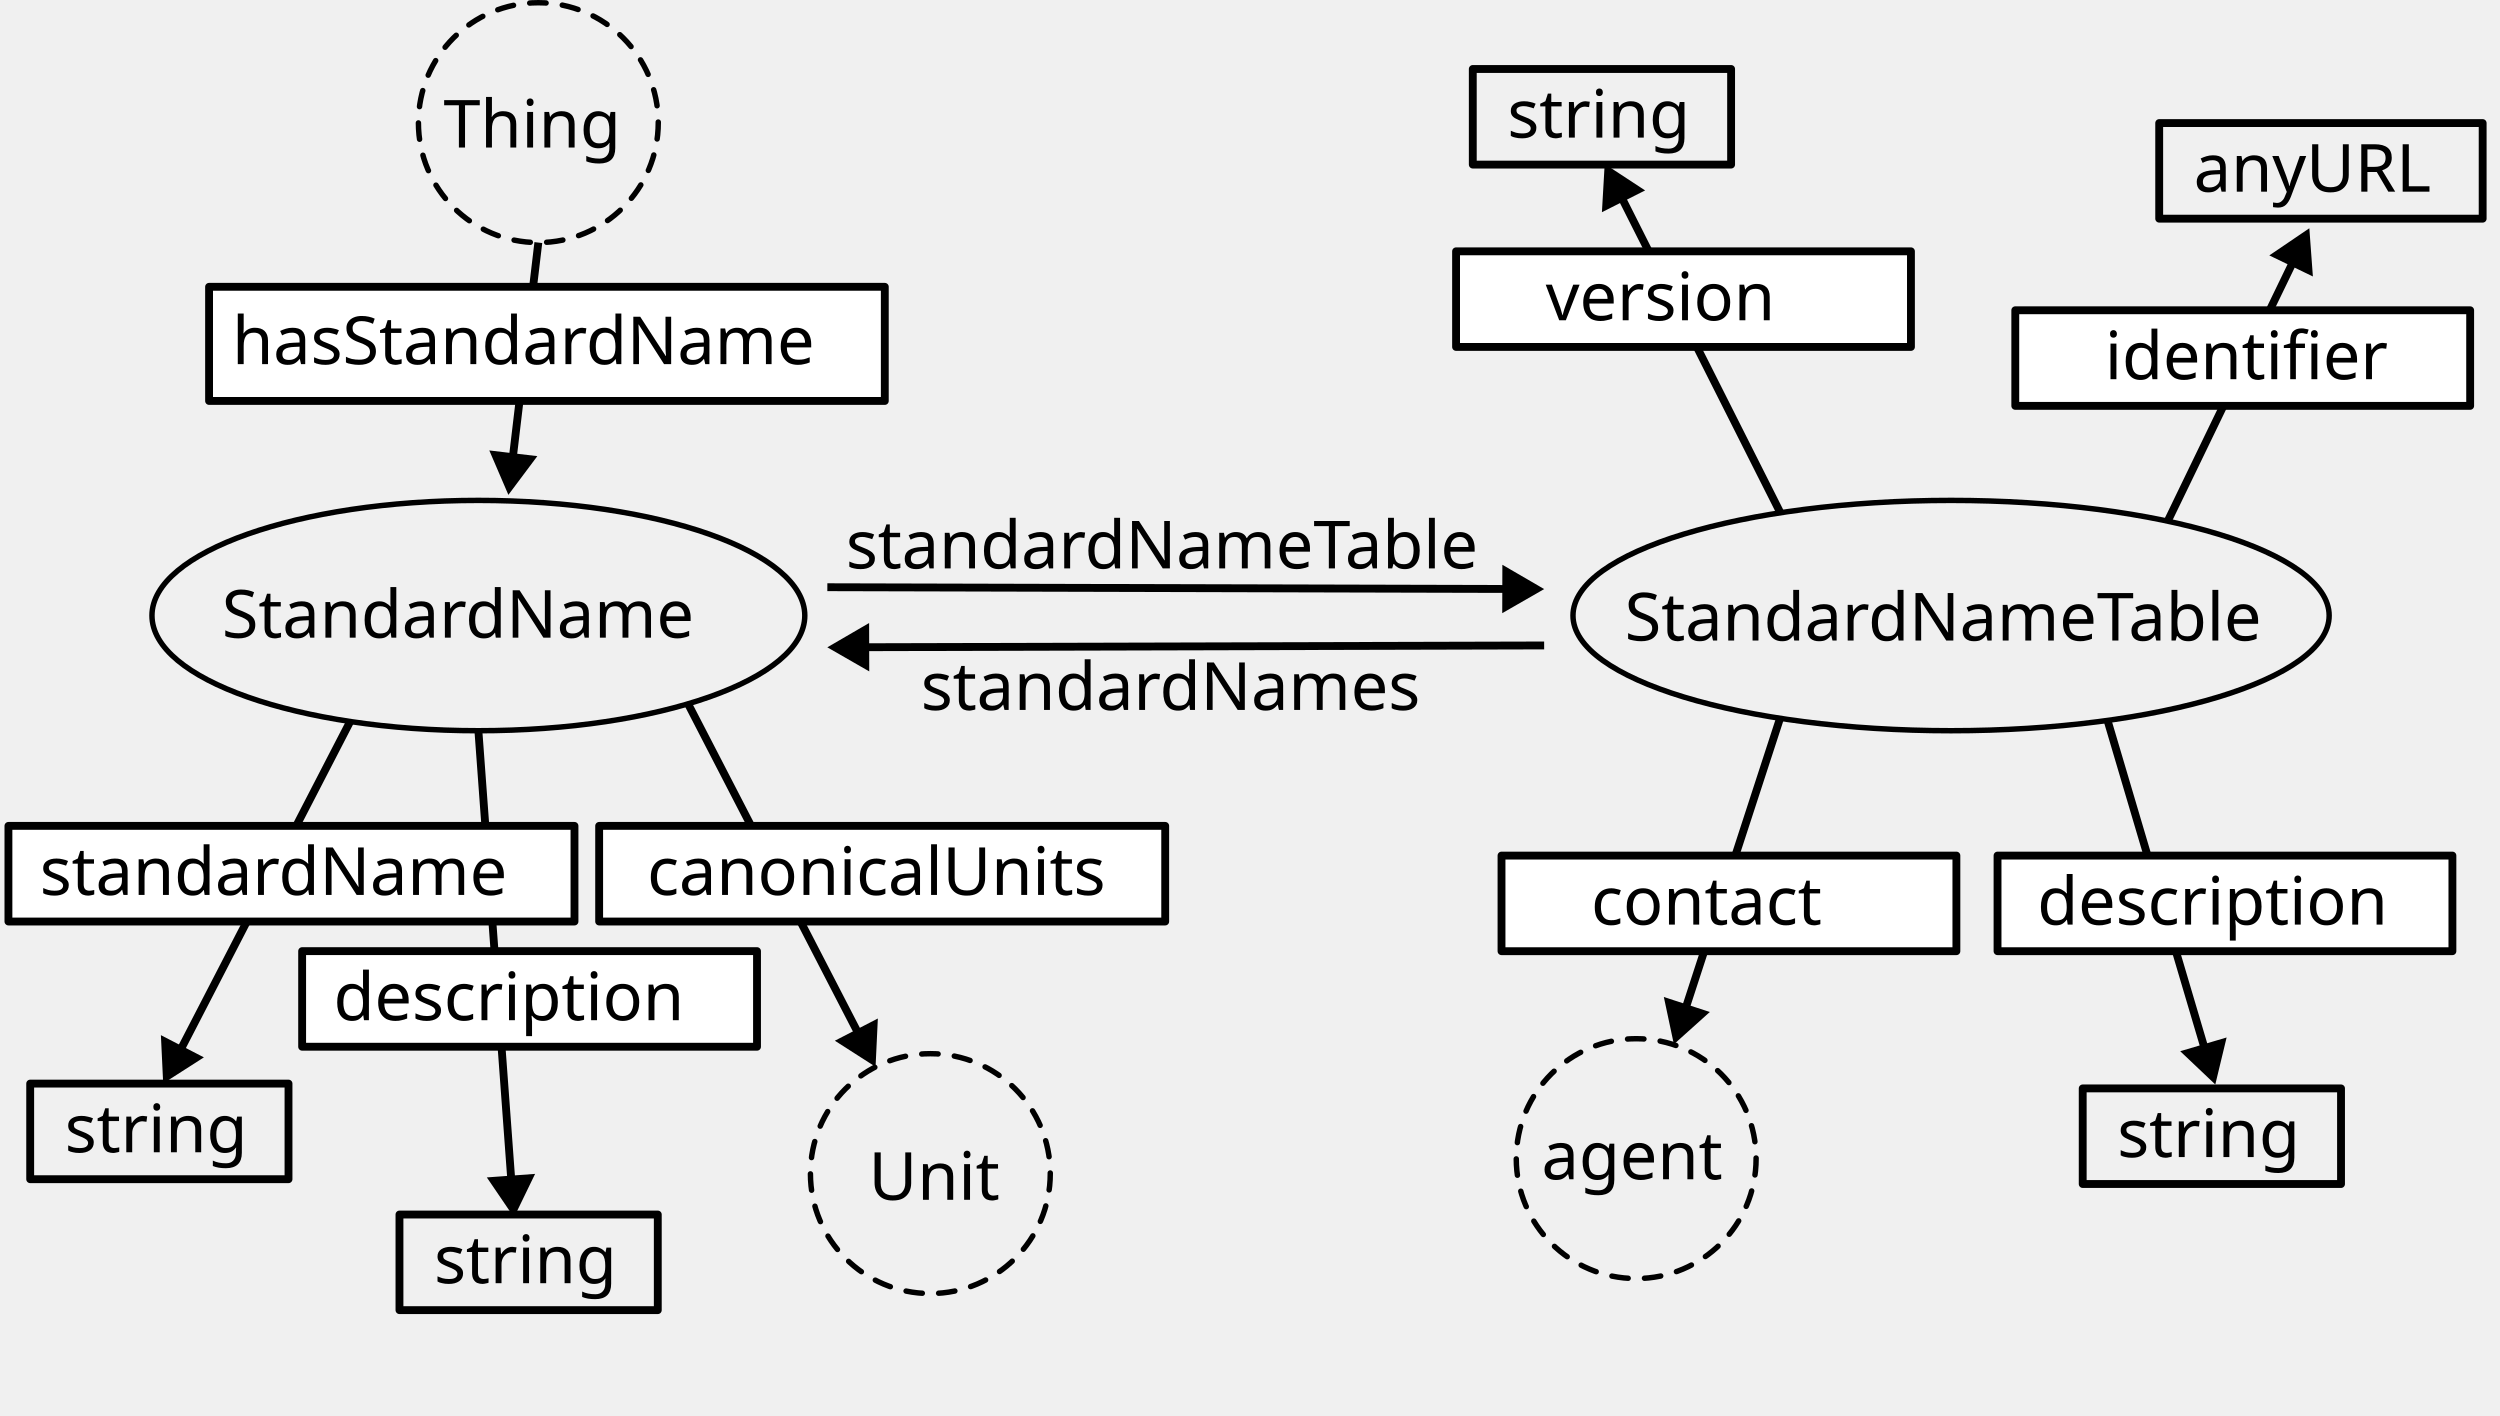
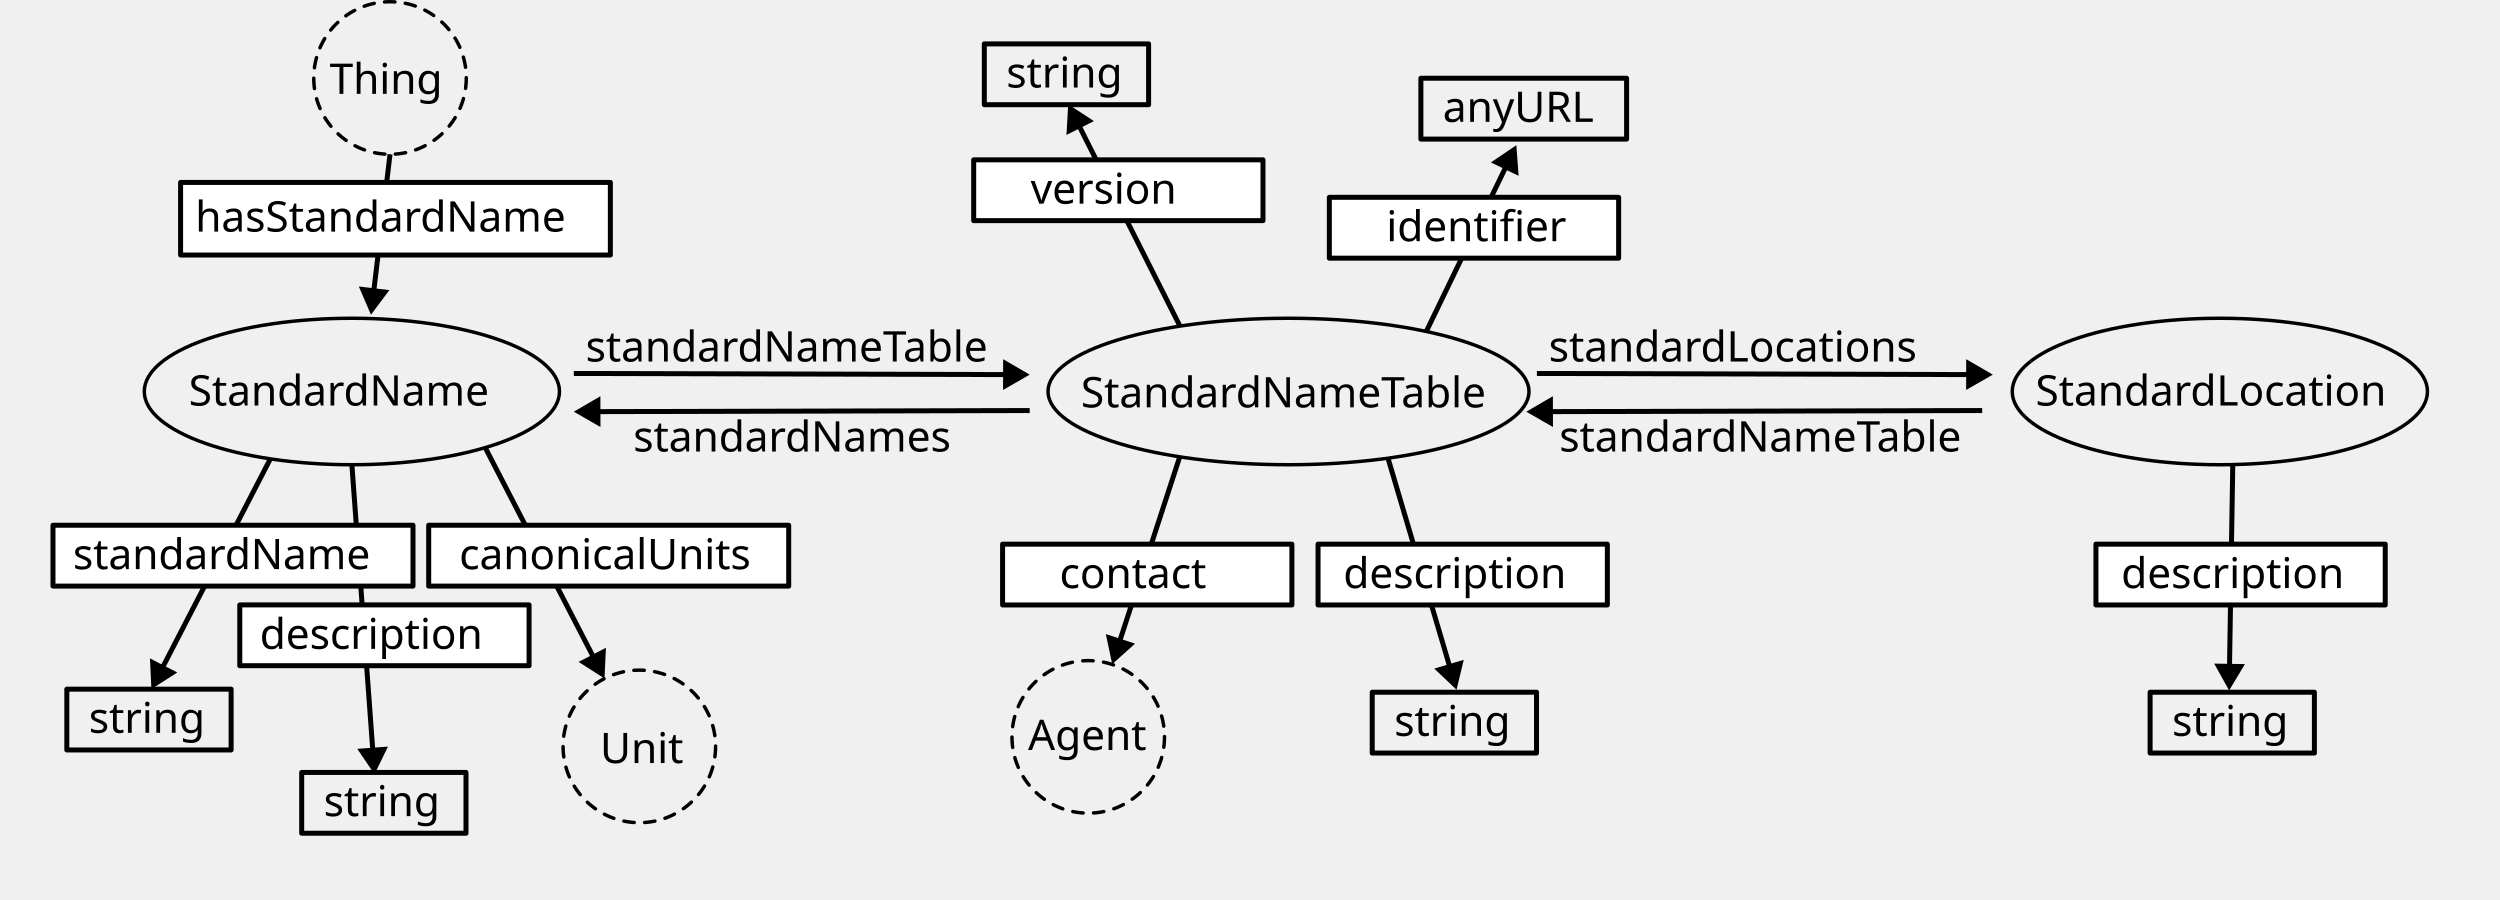
- <svg xmlns="http://www.w3.org/2000/svg" width="159mm" height="90mm" viewBox="0 0 159 90" version="1.1" id="svg1">
+ <svg xmlns="http://www.w3.org/2000/svg" width="250mm" height="90mm" viewBox="0 0 250 90" version="1.1" id="svg1">
  <defs id="defs1">
    <marker style="overflow:visible" id="marker5" refX="0" refY="0" orient="auto-start-reverse" markerWidth="1" markerHeight="1" viewBox="0 0 1 1" preserveAspectRatio="xMidYMid">
      <path transform="scale(0.5)" style="fill:context-stroke;fill-rule:evenodd;stroke:context-stroke;stroke-width:1pt" d="M 5.77,0 -2.88,5 V -5 Z" id="path5" />
    </marker>
    <marker style="overflow:visible" id="marker5-8" refX="0" refY="0" orient="auto-start-reverse" markerWidth="1" markerHeight="1" viewBox="0 0 1 1" preserveAspectRatio="xMidYMid">
      <path transform="scale(0.5)" style="fill:context-stroke;fill-rule:evenodd;stroke:context-stroke;stroke-width:1pt" d="M 5.77,0 -2.88,5 V -5 Z" id="path5-7" />
    </marker>
    <marker style="overflow:visible" id="marker5-3" refX="0" refY="0" orient="auto-start-reverse" markerWidth="1" markerHeight="1" viewBox="0 0 1 1" preserveAspectRatio="xMidYMid">
      <path transform="scale(0.5)" style="fill:context-stroke;fill-rule:evenodd;stroke:context-stroke;stroke-width:1pt" d="M 5.77,0 -2.88,5 V -5 Z" id="path5-5" />
    </marker>
    <marker style="overflow:visible" id="marker5-2" refX="0" refY="0" orient="auto-start-reverse" markerWidth="1" markerHeight="1" viewBox="0 0 1 1" preserveAspectRatio="xMidYMid">
      <path transform="scale(0.5)" style="fill:context-stroke;fill-rule:evenodd;stroke:context-stroke;stroke-width:1pt" d="M 5.77,0 -2.88,5 V -5 Z" id="path5-0" />
    </marker>
    <marker style="overflow:visible" id="marker5-3-6" refX="0" refY="0" orient="auto-start-reverse" markerWidth="1" markerHeight="1" viewBox="0 0 1 1" preserveAspectRatio="xMidYMid">
      <path transform="scale(0.5)" style="fill:context-stroke;fill-rule:evenodd;stroke:context-stroke;stroke-width:1pt" d="M 5.77,0 -2.88,5 V -5 Z" id="path5-5-1" />
    </marker>
    <marker style="overflow:visible" id="marker5-3-6-3" refX="0" refY="0" orient="auto-start-reverse" markerWidth="1" markerHeight="1" viewBox="0 0 1 1" preserveAspectRatio="xMidYMid">
      <path transform="scale(0.5)" style="fill:context-stroke;fill-rule:evenodd;stroke:context-stroke;stroke-width:1pt" d="M 5.77,0 -2.88,5 V -5 Z" id="path5-5-1-6" />
    </marker>
    <marker style="overflow:visible" id="marker5-2-8" refX="0" refY="0" orient="auto-start-reverse" markerWidth="1" markerHeight="1" viewBox="0 0 1 1" preserveAspectRatio="xMidYMid">
      <path transform="scale(0.5)" style="fill:context-stroke;fill-rule:evenodd;stroke:context-stroke;stroke-width:1pt" d="M 5.77,0 -2.88,5 V -5 Z" id="path5-0-8" />
    </marker>
    <marker style="overflow:visible" id="marker5-3-6-7" refX="0" refY="0" orient="auto-start-reverse" markerWidth="1" markerHeight="1" viewBox="0 0 1 1" preserveAspectRatio="xMidYMid">
      <path transform="scale(0.5)" style="fill:context-stroke;fill-rule:evenodd;stroke:context-stroke;stroke-width:1pt" d="M 5.77,0 -2.88,5 V -5 Z" id="path5-5-1-8" />
    </marker>
  </defs>
  <g id="layer1" transform="translate(-15.34583,-4.873367)">
-     <path style="fill:none;stroke:#000000;stroke-width:0.5;stroke-linecap:butt;stroke-linejoin:miter;stroke-dasharray:none;stroke-opacity:1;marker-end:url(#marker5)" d="M 37.618,50.759 26.539,72.203" id="path4" />
-     <path style="fill:none;stroke:#000000;stroke-width:0.5;stroke-linecap:butt;stroke-linejoin:miter;stroke-dasharray:none;stroke-opacity:1;marker-end:url(#marker5-2)" d="m 45.771,51.347 2.137,29.182" id="path4-6" />
-     <path style="fill:none;stroke:#000000;stroke-width:0.5;stroke-linecap:butt;stroke-linejoin:miter;stroke-dasharray:none;stroke-opacity:1;marker-end:url(#marker5-8)" d="M 49.584,20.301 47.888,34.583" id="path4-3" />
-     <rect style="fill:#ffffff;fill-opacity:1;stroke:#000000;stroke-width:0.5;stroke-linecap:round;stroke-linejoin:round;stroke-dasharray:none;stroke-opacity:1" id="rect3-6" width="36.001" height="6.081" x="15.882" y="57.4" />
-     <text xml:space="preserve" style="font-size:4.233px;line-height:1.25;font-family:sans-serif;stroke-width:0.265" x="29.457" y="45.429" id="text1">
-       <tspan id="tspan1" style="font-size:4.233px;stroke-width:0.265" x="29.457" y="45.429">StandardName</tspan>
+     <path style="fill:none;stroke:#000000;stroke-width:0.5;stroke-linecap:butt;stroke-linejoin:miter;stroke-dasharray:none;stroke-opacity:1;marker-end:url(#marker5)" d="M 42.38,50.759 31.301,72.203" id="path4" />
+     <path style="fill:none;stroke:#000000;stroke-width:0.5;stroke-linecap:butt;stroke-linejoin:miter;stroke-dasharray:none;stroke-opacity:1;marker-end:url(#marker5-2)" d="m 50.534,51.347 2.137,29.182" id="path4-6" />
+     <path style="fill:none;stroke:#000000;stroke-width:0.5;stroke-linecap:butt;stroke-linejoin:miter;stroke-dasharray:none;stroke-opacity:1;marker-end:url(#marker5-8)" d="M 54.347,20.301 52.651,34.583" id="path4-3" />
+     <rect style="fill:#ffffff;fill-opacity:1;stroke:#000000;stroke-width:0.5;stroke-linecap:round;stroke-linejoin:round;stroke-dasharray:none;stroke-opacity:1" id="rect3-6" width="36.001" height="6.081" x="20.644" y="57.4" />
+     <text xml:space="preserve" style="font-size:4.233px;line-height:1.25;font-family:sans-serif;stroke-width:0.265" x="34.219" y="45.429" id="text1">
+       <tspan id="tspan1" style="font-size:4.233px;stroke-width:0.265" x="34.219" y="45.429">StandardName</tspan>
    </text>
-     <text xml:space="preserve" style="font-size:4.233px;line-height:1.25;font-family:sans-serif;stroke-width:0.265" x="43.545" y="14.261" id="text1-1">
-       <tspan id="tspan1-1" style="font-size:4.233px;stroke-width:0.265" x="43.545" y="14.261">Thing</tspan>
+     <text xml:space="preserve" style="font-size:4.233px;line-height:1.25;font-family:sans-serif;stroke-width:0.265" x="48.307" y="14.261" id="text1-1">
+       <tspan id="tspan1-1" style="font-size:4.233px;stroke-width:0.265" x="48.307" y="14.261">Thing</tspan>
    </text>
-     <text xml:space="preserve" style="font-size:4.233px;line-height:1.25;font-family:sans-serif;stroke-width:0.265" x="73.909" y="50.021" id="text1-0">
-       <tspan id="tspan1-5" style="font-size:4.233px;stroke-width:0.265" x="73.909" y="50.021">standardNames</tspan>
+     <text xml:space="preserve" style="font-size:4.233px;line-height:1.25;font-family:sans-serif;stroke-width:0.265" x="78.671" y="50.021" id="text1-0">
+       <tspan id="tspan1-5" style="font-size:4.233px;stroke-width:0.265" x="78.671" y="50.021">standardNames</tspan>
    </text>
-     <text xml:space="preserve" style="font-size:4.233px;line-height:1.25;font-family:sans-serif;stroke-width:0.265" x="19.465" y="78.154" id="text1-0-9">
-       <tspan id="tspan1-5-5" style="font-size:4.233px;stroke-width:0.265" x="19.465" y="78.154">string</tspan>
+     <text xml:space="preserve" style="font-size:4.233px;line-height:1.25;font-family:sans-serif;stroke-width:0.265" x="24.228" y="78.154" id="text1-0-9">
+       <tspan id="tspan1-5-5" style="font-size:4.233px;stroke-width:0.265" x="24.228" y="78.154">string</tspan>
    </text>
-     <text xml:space="preserve" style="font-size:4.233px;line-height:1.25;font-family:sans-serif;fill:#000000;fill-opacity:1;stroke-width:0.265" x="17.876" y="61.789" id="text1-0-9-6">
-       <tspan id="tspan1-5-5-4" style="font-size:4.233px;fill:#000000;fill-opacity:1;stroke-width:0.265" x="17.876" y="61.789">standardName</tspan>
+     <text xml:space="preserve" style="font-size:4.233px;line-height:1.25;font-family:sans-serif;fill:#000000;fill-opacity:1;stroke-width:0.265" x="22.639" y="61.789" id="text1-0-9-6">
+       <tspan id="tspan1-5-5-4" style="font-size:4.233px;fill:#000000;fill-opacity:1;stroke-width:0.265" x="22.639" y="61.789">standardName</tspan>
    </text>
-     <rect style="fill:#ffffff;fill-opacity:1;stroke:#000000;stroke-width:0.5;stroke-linecap:round;stroke-linejoin:round;stroke-dasharray:none;stroke-opacity:1" id="rect3-6-1" width="28.93" height="6.081" x="34.562" y="65.365" />
-     <text xml:space="preserve" style="font-size:4.233px;line-height:1.25;font-family:sans-serif;fill:#000000;fill-opacity:1;stroke-width:0.265" x="36.557" y="69.754" id="text1-0-9-6-9">
-       <tspan id="tspan1-5-5-4-6" style="font-size:4.233px;fill:#000000;fill-opacity:1;stroke-width:0.265" x="36.557" y="69.754">description</tspan>
+     <rect style="fill:#ffffff;fill-opacity:1;stroke:#000000;stroke-width:0.5;stroke-linecap:round;stroke-linejoin:round;stroke-dasharray:none;stroke-opacity:1" id="rect3-6-1" width="28.93" height="6.081" x="39.324" y="65.365" />
+     <text xml:space="preserve" style="font-size:4.233px;line-height:1.25;font-family:sans-serif;fill:#000000;fill-opacity:1;stroke-width:0.265" x="41.319" y="69.754" id="text1-0-9-6-9">
+       <tspan id="tspan1-5-5-4-6" style="font-size:4.233px;fill:#000000;fill-opacity:1;stroke-width:0.265" x="41.319" y="69.754">description</tspan>
    </text>
-     <rect style="fill:#ffffff;fill-opacity:1;stroke:#000000;stroke-width:0.5;stroke-linecap:round;stroke-linejoin:round;stroke-dasharray:none;stroke-opacity:1" id="rect3-6-8" width="42.976" height="7.259" x="28.643" y="23.115" />
-     <text xml:space="preserve" style="font-size:4.233px;line-height:1.25;font-family:sans-serif;fill:#000000;fill-opacity:1;stroke-width:0.265" x="30.108" y="28.033" id="text1-0-9-6-1">
-       <tspan id="tspan1-5-5-4-9" style="font-size:4.233px;fill:#000000;fill-opacity:1;stroke-width:0.265" x="30.108" y="28.033">hasStandardName</tspan>
+     <rect style="fill:#ffffff;fill-opacity:1;stroke:#000000;stroke-width:0.5;stroke-linecap:round;stroke-linejoin:round;stroke-dasharray:none;stroke-opacity:1" id="rect3-6-8" width="42.976" height="7.259" x="33.405" y="23.115" />
+     <text xml:space="preserve" style="font-size:4.233px;line-height:1.25;font-family:sans-serif;fill:#000000;fill-opacity:1;stroke-width:0.265" x="34.871" y="28.033" id="text1-0-9-6-1">
+       <tspan id="tspan1-5-5-4-9" style="font-size:4.233px;fill:#000000;fill-opacity:1;stroke-width:0.265" x="34.871" y="28.033">hasStandardName</tspan>
    </text>
-     <ellipse style="fill:none;stroke:#000000;stroke-width:0.347;stroke-linecap:round;stroke-linejoin:round;stroke-dasharray:none" id="path1" cx="45.771" cy="44.023" rx="20.76" ry="7.324" />
-     <circle style="fill:none;stroke:#000000;stroke-width:0.347;stroke-linecap:round;stroke-linejoin:round;stroke-dasharray:1.041, 1.041;stroke-dashoffset:0" id="path1-9" cx="49.584" cy="12.674" r="7.627" />
-     <circle style="fill:none;stroke:#000000;stroke-width:0.347;stroke-linecap:round;stroke-linejoin:round;stroke-dasharray:1.041, 1.041;stroke-dashoffset:0" id="path1-9-7" cx="74.516" cy="79.515" r="7.627" />
-     <circle style="fill:none;stroke:#000000;stroke-width:0.347;stroke-linecap:round;stroke-linejoin:round;stroke-dasharray:1.041, 1.041;stroke-dashoffset:0" id="path1-9-7-3" cx="119.407" cy="78.562" r="7.627" />
-     <text xml:space="preserve" style="font-size:4.233px;line-height:1.25;font-family:sans-serif;stroke-width:0.265" x="113.392" y="79.877" id="text1-9">
-       <tspan id="tspan1-7" style="font-size:4.233px;stroke-width:0.265" x="113.392" y="79.877">agent</tspan>
+     <ellipse style="fill:none;stroke:#000000;stroke-width:0.347;stroke-linecap:round;stroke-linejoin:round;stroke-dasharray:none" id="path1" cx="50.534" cy="44.023" rx="20.76" ry="7.324" />
+     <circle style="fill:none;stroke:#000000;stroke-width:0.347;stroke-linecap:round;stroke-linejoin:round;stroke-dasharray:1.041, 1.041;stroke-dashoffset:0" id="path1-9" cx="54.347" cy="12.674" r="7.627" />
+     <circle style="fill:none;stroke:#000000;stroke-width:0.347;stroke-linecap:round;stroke-linejoin:round;stroke-dasharray:1.041, 1.041;stroke-dashoffset:0" id="path1-9-7" cx="79.279" cy="79.515" r="7.627" />
+     <circle style="fill:none;stroke:#000000;stroke-width:0.347;stroke-linecap:round;stroke-linejoin:round;stroke-dasharray:1.041, 1.041;stroke-dashoffset:0" id="path1-9-7-3" cx="124.17" cy="78.562" r="7.627" />
+     <text xml:space="preserve" style="font-size:4.233px;line-height:1.25;font-family:sans-serif;stroke-width:0.265" x="118.154" y="79.877" id="text1-9">
+       <tspan id="tspan1-7" style="font-size:4.233px;stroke-width:0.265" x="118.154" y="79.877">Agent</tspan>
    </text>
-     <text xml:space="preserve" style="font-size:4.233px;line-height:1.25;font-family:sans-serif;stroke-width:0.265" x="70.593" y="81.179" id="text1-9-3">
-       <tspan id="tspan1-7-0" style="font-size:4.233px;stroke-width:0.265" x="70.593" y="81.179">Unit</tspan>
+     <text xml:space="preserve" style="font-size:4.233px;line-height:1.25;font-family:sans-serif;stroke-width:0.265" x="75.356" y="81.179" id="text1-9-3">
+       <tspan id="tspan1-7-0" style="font-size:4.233px;stroke-width:0.265" x="75.356" y="81.179">Unit</tspan>
    </text>
-     <text xml:space="preserve" style="font-size:4.233px;line-height:1.25;font-family:sans-serif;stroke-width:0.265" x="118.674" y="45.611" id="text1-4">
-       <tspan id="tspan1-4" style="font-size:4.233px;stroke-width:0.265" x="118.674" y="45.611">StandardNameTable</tspan>
+     <text xml:space="preserve" style="font-size:4.233px;line-height:1.25;font-family:sans-serif;stroke-width:0.265" x="123.437" y="45.611" id="text1-4">
+       <tspan id="tspan1-4" style="font-size:4.233px;stroke-width:0.265" x="123.437" y="45.611">StandardNameTable</tspan>
    </text>
-     <text xml:space="preserve" style="font-size:4.233px;line-height:1.25;font-family:sans-serif;stroke-width:0.265" x="69.146" y="41.025" id="text3">
-       <tspan id="tspan3" style="font-size:4.233px;stroke-width:0.265" x="69.146" y="41.025">standardNameTable</tspan>
+     <text xml:space="preserve" style="font-size:4.233px;line-height:1.25;font-family:sans-serif;stroke-width:0.265" x="73.909" y="41.025" id="text3">
+       <tspan id="tspan3" style="font-size:4.233px;stroke-width:0.265" x="73.909" y="41.025">standardNameTable</tspan>
    </text>
-     <rect style="fill:none;stroke:#000000;stroke-width:0.5;stroke-linecap:round;stroke-linejoin:round;stroke-dasharray:none" id="rect3" width="16.429" height="6.081" x="17.266" y="73.79" />
-     <text xml:space="preserve" style="font-size:4.233px;line-height:1.25;font-family:sans-serif;stroke-width:0.265" x="42.952" y="86.481" id="text1-0-9-4">
-       <tspan id="tspan1-5-5-0" style="font-size:4.233px;stroke-width:0.265" x="42.952" y="86.481">string</tspan>
+     <rect style="fill:none;stroke:#000000;stroke-width:0.5;stroke-linecap:round;stroke-linejoin:round;stroke-dasharray:none" id="rect3" width="16.429" height="6.081" x="22.028" y="73.79" />
+     <text xml:space="preserve" style="font-size:4.233px;line-height:1.25;font-family:sans-serif;stroke-width:0.265" x="47.715" y="86.481" id="text1-0-9-4">
+       <tspan id="tspan1-5-5-0" style="font-size:4.233px;stroke-width:0.265" x="47.715" y="86.481">string</tspan>
    </text>
-     <rect style="fill:none;stroke:#000000;stroke-width:0.5;stroke-linecap:round;stroke-linejoin:round;stroke-dasharray:none" id="rect3-4" width="16.429" height="6.081" x="40.752" y="82.117" />
-     <path style="fill:none;stroke:#000000;stroke-width:0.5;stroke-linecap:butt;stroke-linejoin:miter;stroke-dasharray:none;stroke-opacity:1;marker-end:url(#marker5-2-8)" d="m 149.383,50.691 6.352,21.453" id="path4-6-3" />
-     <rect style="fill:#ffffff;fill-opacity:1;stroke:#000000;stroke-width:0.5;stroke-linecap:round;stroke-linejoin:round;stroke-dasharray:none;stroke-opacity:1" id="rect3-6-1-06" width="28.93" height="6.081" x="142.389" y="59.288" />
-     <text xml:space="preserve" style="font-size:4.233px;line-height:1.25;font-family:sans-serif;fill:#000000;fill-opacity:1;stroke-width:0.265" x="144.913" y="63.676" id="text1-0-9-6-9-36">
-       <tspan id="tspan1-5-5-4-6-2" style="font-size:4.233px;fill:#000000;fill-opacity:1;stroke-width:0.265" x="144.913" y="63.676">description</tspan>
+     <rect style="fill:none;stroke:#000000;stroke-width:0.5;stroke-linecap:round;stroke-linejoin:round;stroke-dasharray:none" id="rect3-4" width="16.429" height="6.081" x="45.515" y="82.117" />
+     <path style="fill:none;stroke:#000000;stroke-width:0.5;stroke-linecap:butt;stroke-linejoin:miter;stroke-dasharray:none;stroke-opacity:1;marker-end:url(#marker5-2-8)" d="m 154.145,50.691 6.352,21.453" id="path4-6-3" />
+     <rect style="fill:#ffffff;fill-opacity:1;stroke:#000000;stroke-width:0.5;stroke-linecap:round;stroke-linejoin:round;stroke-dasharray:none;stroke-opacity:1" id="rect3-6-1-06" width="28.93" height="6.081" x="147.151" y="59.288" />
+     <text xml:space="preserve" style="font-size:4.233px;line-height:1.25;font-family:sans-serif;fill:#000000;fill-opacity:1;stroke-width:0.265" x="149.675" y="63.676" id="text1-0-9-6-9-36">
+       <tspan id="tspan1-5-5-4-6-2" style="font-size:4.233px;fill:#000000;fill-opacity:1;stroke-width:0.265" x="149.675" y="63.676">description</tspan>
    </text>
-     <text xml:space="preserve" style="font-size:4.233px;line-height:1.25;font-family:sans-serif;stroke-width:0.265" x="150.005" y="78.46" id="text1-0-9-4-4">
-       <tspan id="tspan1-5-5-0-3" style="font-size:4.233px;stroke-width:0.265" x="150.005" y="78.46">string</tspan>
+     <text xml:space="preserve" style="font-size:4.233px;line-height:1.25;font-family:sans-serif;stroke-width:0.265" x="154.768" y="78.46" id="text1-0-9-4-4">
+       <tspan id="tspan1-5-5-0-3" style="font-size:4.233px;stroke-width:0.265" x="154.768" y="78.46">string</tspan>
    </text>
-     <rect style="fill:none;stroke:#000000;stroke-width:0.5;stroke-linecap:round;stroke-linejoin:round;stroke-dasharray:none" id="rect3-4-80" width="16.429" height="6.081" x="147.806" y="74.096" />
-     <text xml:space="preserve" style="font-size:4.233px;line-height:1.25;font-family:sans-serif;stroke-width:0.265" x="111.215" y="13.624" id="text1-0-9-4-7">
-       <tspan id="tspan1-5-5-0-2" style="font-size:4.233px;stroke-width:0.265" x="111.215" y="13.624">string</tspan>
+     <rect style="fill:none;stroke:#000000;stroke-width:0.5;stroke-linecap:round;stroke-linejoin:round;stroke-dasharray:none" id="rect3-4-80" width="16.429" height="6.081" x="152.568" y="74.096" />
+     <text xml:space="preserve" style="font-size:4.233px;line-height:1.25;font-family:sans-serif;stroke-width:0.265" x="115.977" y="13.624" id="text1-0-9-4-7">
+       <tspan id="tspan1-5-5-0-2" style="font-size:4.233px;stroke-width:0.265" x="115.977" y="13.624">string</tspan>
    </text>
-     <rect style="fill:none;stroke:#000000;stroke-width:0.5;stroke-linecap:round;stroke-linejoin:round;stroke-dasharray:none" id="rect3-4-8" width="16.429" height="6.081" x="109.015" y="9.26" />
-     <text xml:space="preserve" style="font-size:4.233px;line-height:1.25;font-family:sans-serif;stroke-width:0.265" x="154.871" y="17.064" id="text1-0-9-4-1">
-       <tspan id="tspan1-5-5-0-8" style="font-size:4.233px;stroke-width:0.265" x="154.871" y="17.064">anyURL</tspan>
+     <rect style="fill:none;stroke:#000000;stroke-width:0.5;stroke-linecap:round;stroke-linejoin:round;stroke-dasharray:none" id="rect3-4-8" width="16.429" height="6.081" x="113.777" y="9.26" />
+     <text xml:space="preserve" style="font-size:4.233px;line-height:1.25;font-family:sans-serif;stroke-width:0.265" x="159.634" y="17.064" id="text1-0-9-4-1">
+       <tspan id="tspan1-5-5-0-8" style="font-size:4.233px;stroke-width:0.265" x="159.634" y="17.064">anyURL</tspan>
    </text>
-     <rect style="fill:none;stroke:#000000;stroke-width:0.5;stroke-linecap:round;stroke-linejoin:round;stroke-dasharray:none" id="rect3-4-4" width="20.572" height="6.081" x="152.671" y="12.7" />
-     <path style="fill:none;stroke:#000000;stroke-width:0.5;stroke-linecap:butt;stroke-linejoin:miter;stroke-dasharray:none;stroke-opacity:1;marker-end:url(#marker5)" d="M 59.138,49.7 70.217,71.144" id="path6" />
-     <path style="fill:none;stroke:#000000;stroke-width:0.5;stroke-linecap:butt;stroke-linejoin:miter;stroke-dasharray:none;stroke-opacity:1;marker-end:url(#marker5-3)" d="m 128.558,50.555 -6.204,19.047" id="path6-6" />
-     <rect style="fill:#ffffff;fill-opacity:1;stroke:#000000;stroke-width:0.5;stroke-linecap:round;stroke-linejoin:round;stroke-dasharray:none;stroke-opacity:1" id="rect6" width="36.001" height="6.081" x="53.452" y="57.4" />
-     <text xml:space="preserve" style="font-size:4.233px;line-height:1.25;font-family:sans-serif;fill:#000000;fill-opacity:1;stroke-width:0.265" x="56.505" y="61.789" id="text6">
-       <tspan id="tspan6" style="font-size:4.233px;fill:#000000;fill-opacity:1;stroke-width:0.265" x="56.505" y="61.789">canonicalUnits</tspan>
+     <rect style="fill:none;stroke:#000000;stroke-width:0.5;stroke-linecap:round;stroke-linejoin:round;stroke-dasharray:none" id="rect3-4-4" width="20.572" height="6.081" x="157.434" y="12.7" />
+     <path style="fill:none;stroke:#000000;stroke-width:0.5;stroke-linecap:butt;stroke-linejoin:miter;stroke-dasharray:none;stroke-opacity:1;marker-end:url(#marker5)" d="M 63.901,49.7 74.98,71.144" id="path6" />
+     <path style="fill:none;stroke:#000000;stroke-width:0.5;stroke-linecap:butt;stroke-linejoin:miter;stroke-dasharray:none;stroke-opacity:1;marker-end:url(#marker5-3)" d="m 133.32,50.555 -6.204,19.047" id="path6-6" />
+     <rect style="fill:#ffffff;fill-opacity:1;stroke:#000000;stroke-width:0.5;stroke-linecap:round;stroke-linejoin:round;stroke-dasharray:none;stroke-opacity:1" id="rect6" width="36.001" height="6.081" x="58.215" y="57.4" />
+     <text xml:space="preserve" style="font-size:4.233px;line-height:1.25;font-family:sans-serif;fill:#000000;fill-opacity:1;stroke-width:0.265" x="61.268" y="61.789" id="text6">
+       <tspan id="tspan6" style="font-size:4.233px;fill:#000000;fill-opacity:1;stroke-width:0.265" x="61.268" y="61.789">canonicalUnits</tspan>
    </text>
-     <rect style="fill:#ffffff;fill-opacity:1;stroke:#000000;stroke-width:0.5;stroke-linecap:round;stroke-linejoin:round;stroke-dasharray:none;stroke-opacity:1" id="rect3-6-1-0" width="28.93" height="6.081" x="110.842" y="59.288" />
-     <text xml:space="preserve" style="font-size:4.233px;line-height:1.25;font-family:sans-serif;fill:#000000;fill-opacity:1;stroke-width:0.265" x="116.541" y="63.676" id="text1-0-9-6-9-3">
-       <tspan id="tspan1-5-5-4-6-5" style="font-size:4.233px;fill:#000000;fill-opacity:1;stroke-width:0.265" x="116.541" y="63.676">contact</tspan>
+     <rect style="fill:#ffffff;fill-opacity:1;stroke:#000000;stroke-width:0.5;stroke-linecap:round;stroke-linejoin:round;stroke-dasharray:none;stroke-opacity:1" id="rect3-6-1-0" width="28.93" height="6.081" x="115.605" y="59.288" />
+     <text xml:space="preserve" style="font-size:4.233px;line-height:1.25;font-family:sans-serif;fill:#000000;fill-opacity:1;stroke-width:0.265" x="121.303" y="63.676" id="text1-0-9-6-9-3">
+       <tspan id="tspan1-5-5-4-6-5" style="font-size:4.233px;fill:#000000;fill-opacity:1;stroke-width:0.265" x="121.303" y="63.676">contact</tspan>
    </text>
-     <path style="fill:none;stroke:#000000;stroke-width:0.5;stroke-linecap:butt;stroke-linejoin:miter;stroke-dasharray:none;stroke-opacity:1;marker-end:url(#marker5-3-6)" d="M 128.58,37.488 118.203,16.885" id="path6-6-2" />
-     <path style="fill:none;stroke:#000000;stroke-width:0.5;stroke-linecap:butt;stroke-linejoin:miter;stroke-dasharray:none;stroke-opacity:1;marker-end:url(#marker5-3-6-7)" d="m 67.965,42.22 43.814,0.114" id="path6-6-2-4" />
-     <rect style="fill:#ffffff;fill-opacity:1;stroke:#000000;stroke-width:0.5;stroke-linecap:round;stroke-linejoin:round;stroke-dasharray:none;stroke-opacity:1" id="rect3-6-1-0-6" width="28.93" height="6.081" x="107.952" y="20.857" />
-     <text xml:space="preserve" style="font-size:4.233px;line-height:1.25;font-family:sans-serif;fill:#000000;fill-opacity:1;stroke-width:0.265" x="113.651" y="25.246" id="text1-0-9-6-9-3-6">
-       <tspan id="tspan1-5-5-4-6-5-9" style="font-size:4.233px;fill:#000000;fill-opacity:1;stroke-width:0.265" x="113.651" y="25.246">version</tspan>
+     <path style="fill:none;stroke:#000000;stroke-width:0.5;stroke-linecap:butt;stroke-linejoin:miter;stroke-dasharray:none;stroke-opacity:1;marker-end:url(#marker5-3-6)" d="M 133.343,37.488 122.966,16.885" id="path6-6-2" />
+     <path style="fill:none;stroke:#000000;stroke-width:0.5;stroke-linecap:butt;stroke-linejoin:miter;stroke-dasharray:none;stroke-opacity:1;marker-end:url(#marker5-3-6-7)" d="m 72.727,42.22 43.814,0.114" id="path6-6-2-4" />
+     <rect style="fill:#ffffff;fill-opacity:1;stroke:#000000;stroke-width:0.5;stroke-linecap:round;stroke-linejoin:round;stroke-dasharray:none;stroke-opacity:1" id="rect3-6-1-0-6" width="28.93" height="6.081" x="112.714" y="20.857" />
+     <text xml:space="preserve" style="font-size:4.233px;line-height:1.25;font-family:sans-serif;fill:#000000;fill-opacity:1;stroke-width:0.265" x="118.413" y="25.246" id="text1-0-9-6-9-3-6">
+       <tspan id="tspan1-5-5-4-6-5-9" style="font-size:4.233px;fill:#000000;fill-opacity:1;stroke-width:0.265" x="118.413" y="25.246">version</tspan>
    </text>
-     <path style="fill:none;stroke:#000000;stroke-width:0.5;stroke-linecap:butt;stroke-linejoin:miter;stroke-dasharray:none;stroke-opacity:1;marker-end:url(#marker5-3-6-3)" d="m 153.21,38.02 8.236,-17.031" id="path6-6-2-6" />
-     <rect style="fill:#ffffff;fill-opacity:1;stroke:#000000;stroke-width:0.5;stroke-linecap:round;stroke-linejoin:round;stroke-dasharray:none;stroke-opacity:1" id="rect3-6-1-0-6-7" width="28.93" height="6.081" x="143.518" y="24.606" />
-     <text xml:space="preserve" style="font-size:4.233px;line-height:1.25;font-family:sans-serif;fill:#000000;fill-opacity:1;stroke-width:0.265" x="149.216" y="28.995" id="text1-0-9-6-9-3-6-1">
-       <tspan id="tspan1-5-5-4-6-5-9-4" style="font-size:4.233px;fill:#000000;fill-opacity:1;stroke-width:0.265" x="149.216" y="28.995">identifier</tspan>
+     <path style="fill:none;stroke:#000000;stroke-width:0.5;stroke-linecap:butt;stroke-linejoin:miter;stroke-dasharray:none;stroke-opacity:1;marker-end:url(#marker5-3-6-3)" d="m 157.972,38.02 8.236,-17.031" id="path6-6-2-6" />
+     <rect style="fill:#ffffff;fill-opacity:1;stroke:#000000;stroke-width:0.5;stroke-linecap:round;stroke-linejoin:round;stroke-dasharray:none;stroke-opacity:1" id="rect3-6-1-0-6-7" width="28.93" height="6.081" x="148.28" y="24.606" />
+     <text xml:space="preserve" style="font-size:4.233px;line-height:1.25;font-family:sans-serif;fill:#000000;fill-opacity:1;stroke-width:0.265" x="153.979" y="28.995" id="text1-0-9-6-9-3-6-1">
+       <tspan id="tspan1-5-5-4-6-5-9-4" style="font-size:4.233px;fill:#000000;fill-opacity:1;stroke-width:0.265" x="153.979" y="28.995">identifier</tspan>
    </text>
-     <ellipse style="fill:none;stroke:#000000;stroke-width:0.347;stroke-linecap:round;stroke-linejoin:round;stroke-dasharray:none" id="ellipse1" cx="139.434" cy="44.023" ry="7.324" rx="24.046" />
-     <path style="fill:none;stroke:#000000;stroke-width:0.5;stroke-linecap:butt;stroke-linejoin:miter;stroke-dasharray:none;stroke-opacity:1;marker-end:url(#marker5-3-6-7)" d="M 113.554,45.924 69.739,46.038" id="path2" />
+     <ellipse style="fill:none;stroke:#000000;stroke-width:0.347;stroke-linecap:round;stroke-linejoin:round;stroke-dasharray:none" id="ellipse1" cx="144.196" cy="44.023" ry="7.324" rx="24.046" />
+     <path style="fill:none;stroke:#000000;stroke-width:0.5;stroke-linecap:butt;stroke-linejoin:miter;stroke-dasharray:none;stroke-opacity:1;marker-end:url(#marker5-3-6-7)" d="M 118.316,45.924 74.502,46.038" id="path2" />
+     <text xml:space="preserve" style="font-size:4.233px;line-height:1.25;font-family:sans-serif;stroke-width:0.265" x="218.898" y="45.429" id="text2">
+       <tspan id="tspan2" style="font-size:4.233px;stroke-width:0.265" x="218.898" y="45.429">StandardLocation</tspan>
+     </text>
+     <ellipse style="fill:none;stroke:#000000;stroke-width:0.347;stroke-linecap:round;stroke-linejoin:round;stroke-dasharray:none" id="ellipse2" cx="237.33" cy="44.023" ry="7.324" rx="20.76" />
+     <text xml:space="preserve" style="font-size:4.233px;line-height:1.25;font-family:sans-serif;stroke-width:0.265" x="170.217" y="41.025" id="text4">
+       <tspan id="tspan4" style="font-size:4.233px;stroke-width:0.265" x="170.217" y="41.025">standardLocations</tspan>
+     </text>
+     <path style="fill:none;stroke:#000000;stroke-width:0.5;stroke-linecap:butt;stroke-linejoin:miter;stroke-dasharray:none;stroke-opacity:1;marker-end:url(#marker5-3-6-7)" d="m 169.036,42.22 43.814,0.114" id="path7" />
+     <text xml:space="preserve" style="font-size:4.233px;line-height:1.25;font-family:sans-serif;stroke-width:0.265" x="171.275" y="50.021" id="text7">
+       <tspan id="tspan7" style="font-size:4.233px;stroke-width:0.265" x="171.275" y="50.021">standardNameTable</tspan>
+     </text>
+     <path style="fill:none;stroke:#000000;stroke-width:0.5;stroke-linecap:butt;stroke-linejoin:miter;stroke-dasharray:none;stroke-opacity:1;marker-end:url(#marker5-3-6-7)" d="m 213.566,45.924 -43.814,0.114" id="path8" />
+     <path style="fill:none;stroke:#000000;stroke-width:0.5;stroke-linecap:butt;stroke-linejoin:miter;stroke-dasharray:none;stroke-opacity:1;marker-end:url(#marker5-2-8)" d="m 238.625,51.191 -0.339,20.953" id="path9" />
+     <rect style="fill:#ffffff;fill-opacity:1;stroke:#000000;stroke-width:0.5;stroke-linecap:round;stroke-linejoin:round;stroke-dasharray:none;stroke-opacity:1" id="rect9" width="28.93" height="6.081" x="224.939" y="59.288" />
+     <text xml:space="preserve" style="font-size:4.233px;line-height:1.25;font-family:sans-serif;fill:#000000;fill-opacity:1;stroke-width:0.265" x="227.463" y="63.676" id="text9">
+       <tspan id="tspan9" style="font-size:4.233px;fill:#000000;fill-opacity:1;stroke-width:0.265" x="227.463" y="63.676">description</tspan>
+     </text>
+     <text xml:space="preserve" style="font-size:4.233px;line-height:1.25;font-family:sans-serif;stroke-width:0.265" x="232.555" y="78.46" id="text10">
+       <tspan id="tspan10" style="font-size:4.233px;stroke-width:0.265" x="232.555" y="78.46">string</tspan>
+     </text>
+     <rect style="fill:none;stroke:#000000;stroke-width:0.5;stroke-linecap:round;stroke-linejoin:round;stroke-dasharray:none" id="rect10" width="16.429" height="6.081" x="230.356" y="74.096" />
  </g>
</svg>
